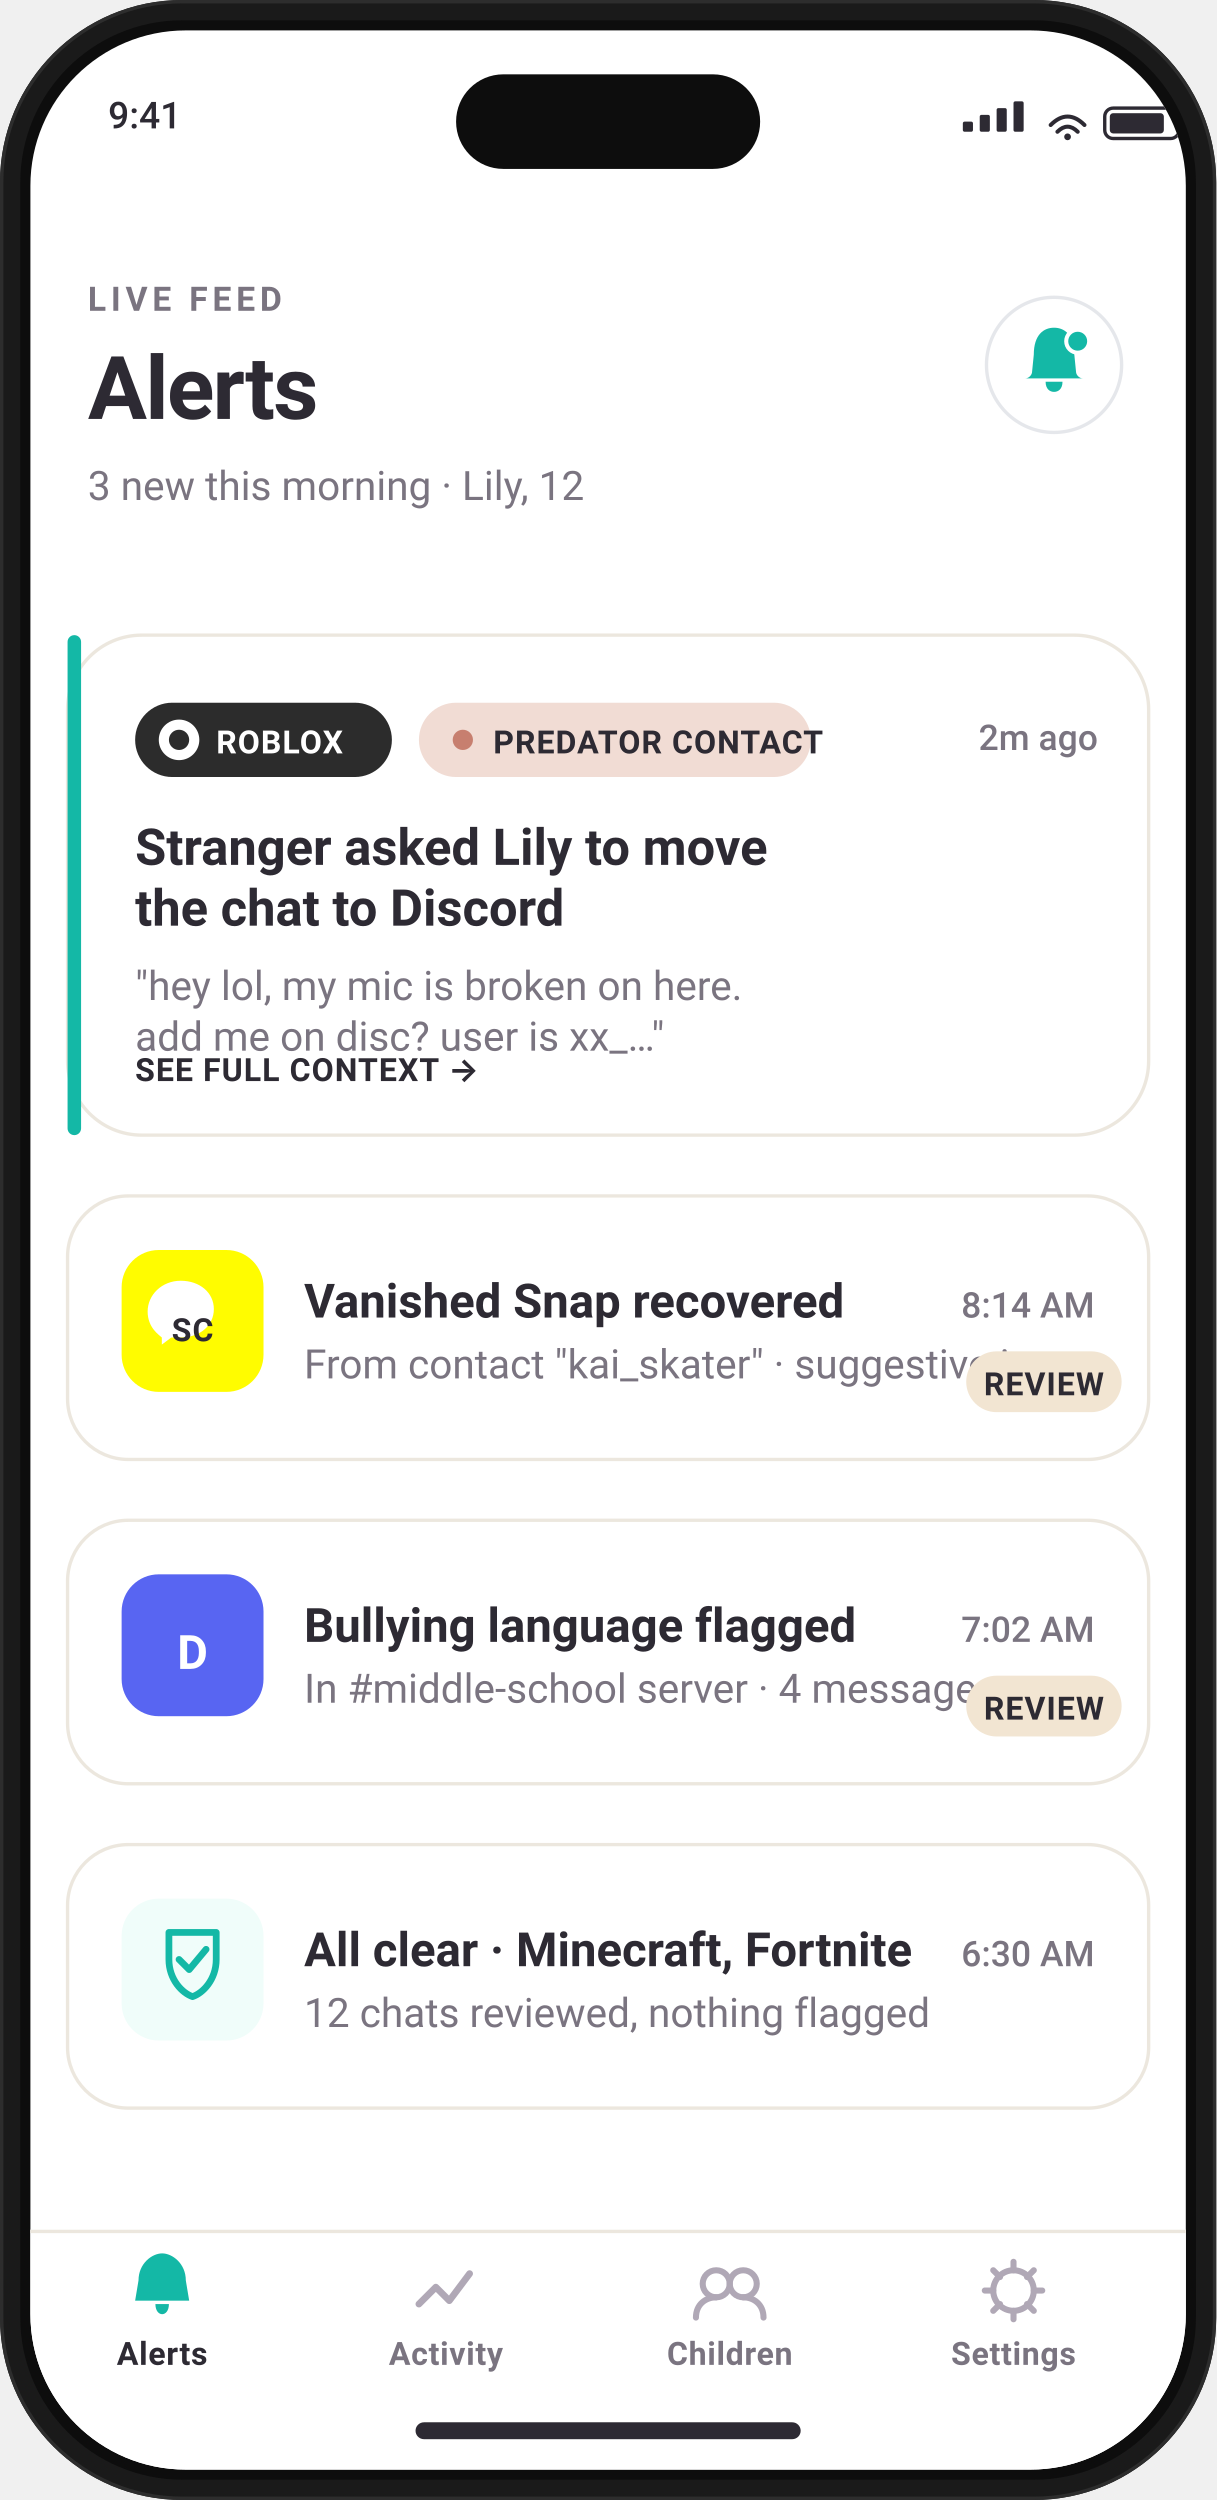
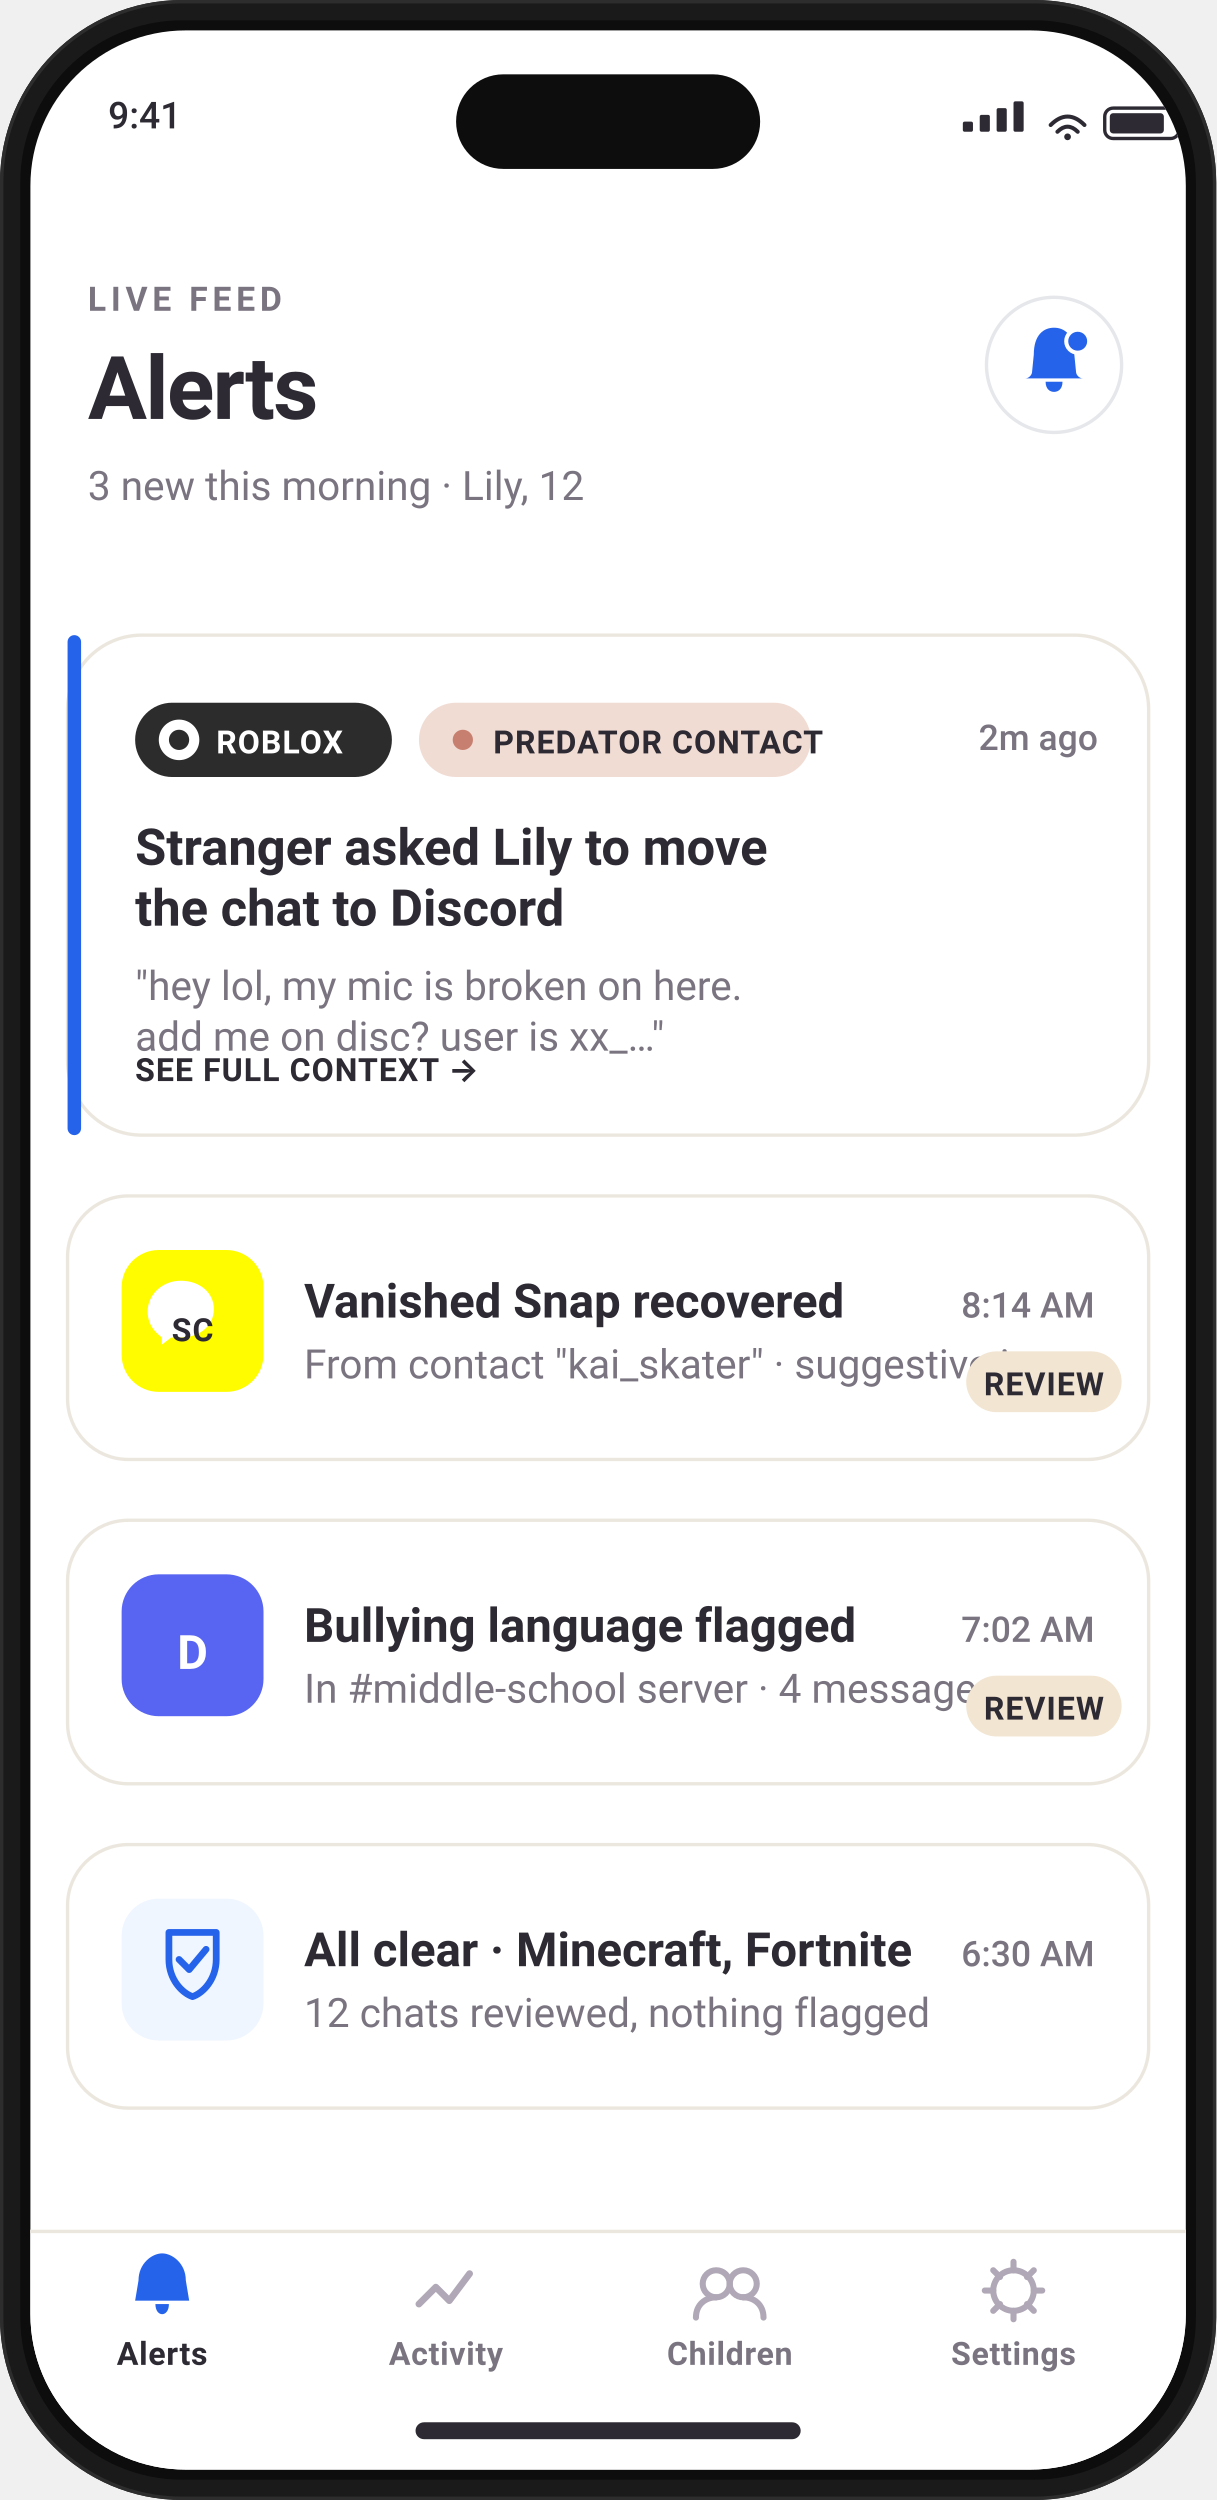
<svg xmlns="http://www.w3.org/2000/svg" viewBox="0 0 360 740" width="360" height="740">
  <style>
    text { font-family: -apple-system, BlinkMacSystemFont, "Segoe UI", Roboto, system-ui, sans-serif; fill: #2D2A33; }
    .muted { fill: #7A7480; }
    .faint { fill: #B0A8B6; }
    .invert { fill: #FFFFFF; }
    .h1 { font-size: 26px; font-weight: 700; letter-spacing: -0.5px; }
    .h2 { font-size: 15px; font-weight: 600; }
    .h3 { font-size: 14px; font-weight: 600; }
    .eyebrow { font-size: 10px; font-weight: 700; letter-spacing: 1.4px; }
    .body { font-size: 12px; font-weight: 400; }
    .small { font-size: 11px; font-weight: 500; }
    .pill { font-size: 9.5px; font-weight: 700; letter-spacing: 0.3px; }
    .tab { font-size: 9.5px; font-weight: 600; letter-spacing: 0.2px; }
    .time { font-size: 10.5px; font-weight: 500; }
  </style>
  <defs>
    <clipPath id="screen">
      <rect x="9" y="9" width="342" height="722" rx="46" />
    </clipPath>
  </defs>
  <rect width="360" height="740" rx="54" fill="#1a1a1a" />
  <rect x="0.5" y="0.5" width="359" height="739" rx="53.5" fill="none" stroke="#2d2d2d" />
  <rect x="6" y="6" width="348" height="728" rx="48" fill="#0d0d0d" />
  <g clip-path="url(#screen)">
    <rect x="9" y="9" width="342" height="722" fill="#FFFFFF" />
    <text x="32" y="38" class="small">9:41</text>
    <g transform="translate(285, 30)">
      <rect x="0" y="6" width="3" height="3" rx="0.5" fill="#2D2A33" />
      <rect x="5" y="4" width="3" height="5" rx="0.5" fill="#2D2A33" />
      <rect x="10" y="2" width="3" height="7" rx="0.5" fill="#2D2A33" />
      <rect x="15" y="0" width="3" height="9" rx="0.5" fill="#2D2A33" />
      <path d="M26,7 Q31,2 36,7 M28,9 Q31,6 34,9" fill="none" stroke="#2D2A33" stroke-width="1.2" stroke-linecap="round" />
      <circle cx="31" cy="10.5" r="1" fill="#2D2A33" />
      <rect x="42" y="2" width="22" height="9" rx="2.5" fill="none" stroke="#2D2A33" stroke-width="1" />
      <rect x="64.5" y="4.5" width="1.5" height="4" rx="0.5" fill="#2D2A33" />
      <rect x="43.5" y="3.5" width="16" height="6" rx="1" fill="#2D2A33" />
    </g>
    <rect x="135" y="22" width="90" height="28" rx="14" fill="#0d0d0d" />
    <text x="26" y="92" class="eyebrow muted">LIVE FEED</text>
    <text x="26" y="124" class="h1">Alerts</text>
    <text x="26" y="148" class="body muted">3 new this morning · Lily, 12</text>
    <g transform="translate(312, 108)">
      <circle r="20" fill="#FFFFFF" stroke="#E5E7EB" />
-       <path d="M-6,-3 C-6,-9 -3,-11 0,-11 C3,-11 6,-9 6,-3 L6.5,2 C6.5,3 7.5,4 8.5,4 L-8.5,4 C-7.5,4 -6.5,3 -6.5,2 Z" fill="#14B8A6" />
-       <path d="M-2.5,5 C-2.5,7.2 -1.2,8 0,8 C1.2,8 2.5,7.2 2.5,5 Z" fill="#14B8A6" />
+       <path d="M-6,-3 C-6,-9 -3,-11 0,-11 C3,-11 6,-9 6,-3 L6.5,2 C6.5,3 7.5,4 8.5,4 L-8.5,4 C-7.5,4 -6.5,3 -6.5,2 Z" fill="#2563EB" />
+       <path d="M-2.5,5 C-2.5,7.2 -1.2,8 0,8 C1.2,8 2.5,7.2 2.5,5 Z" fill="#2563EB" />
      <circle cx="7" cy="-7" r="4" fill="#FFFFFF" />
-       <circle cx="7" cy="-7" r="2.8" fill="#14B8A6" />
+       <circle cx="7" cy="-7" r="2.8" fill="#2563EB" />
    </g>
    <g transform="translate(20, 188)">
      <rect width="320" height="148" rx="22" fill="#FFFFFF" stroke="#ECE7DE" />
-       <rect width="4" height="148" rx="2" fill="#14B8A6" />
+       <rect width="4" height="148" rx="2" fill="#2563EB" />
      <g transform="translate(20, 20)">
        <rect width="76" height="22" rx="11" fill="#2C2C2C" />
        <circle cx="13" cy="11" r="6" fill="#FFFFFF" />
        <circle cx="13" cy="11" r="3" fill="#2C2C2C" />
        <text x="24" y="15" class="pill invert">ROBLOX</text>
      </g>
      <g transform="translate(104, 20)">
        <rect width="116" height="22" rx="11" fill="#F1DCD4" />
        <circle cx="13" cy="11" r="3" fill="#C77F6F" />
        <text x="22" y="15" class="pill" fill="#8C4F40">PREDATOR CONTACT</text>
      </g>
      <text x="305" y="34" class="time muted" text-anchor="end">2m ago</text>
      <text x="20" y="68" class="h2">Stranger asked Lily to move</text>
      <text x="20" y="86" class="h2">the chat to Discord</text>
      <text x="20" y="108" class="body muted">"hey lol, my mic is broken on here.</text>
      <text x="20" y="123" class="body muted">add me on disc? user is xx_…"</text>
      <g transform="translate(20, 132)">
-         <text class="pill" fill="#14B8A6">SEE FULL CONTEXT →</text>
+         <text class="pill" fill="#2563EB">SEE FULL CONTEXT →</text>
      </g>
    </g>
    <g transform="translate(20, 354)">
      <rect width="320" height="78" rx="18" fill="#FFFFFF" stroke="#ECE7DE" />
      <g transform="translate(16, 16)">
        <rect width="42" height="42" rx="11" fill="#FFFC00" />
        <path d="M21,9 C13,9 7,15 7,22 C7,29 12,32 13,33 L13,36 L17,33 C18,33 19,33 21,33 C29,33 35,28 35,21 C35,14 29,9 21,9 Z" fill="#FFFFFF" transform="scale(0.7) translate(4,4)" />
        <text x="21" y="27" class="pill" fill="#000000" text-anchor="middle">SC</text>
      </g>
      <text x="70" y="36" class="h3">Vanished Snap recovered</text>
      <text x="70" y="54" class="body muted">From contact "kai_skater" · suggestive image</text>
      <text x="304" y="36" class="time muted" text-anchor="end">8:14 AM</text>
      <g transform="translate(266, 46)">
        <rect width="46" height="18" rx="9" fill="#F2E5D2" />
        <text x="23" y="13" class="pill" fill="#8E6B3F" text-anchor="middle">REVIEW</text>
      </g>
    </g>
    <g transform="translate(20, 450)">
      <rect width="320" height="78" rx="18" fill="#FFFFFF" stroke="#ECE7DE" />
      <g transform="translate(16, 16)">
        <rect width="42" height="42" rx="11" fill="#5865F2" />
        <text x="21" y="28" class="h3 invert" text-anchor="middle">D</text>
      </g>
      <text x="70" y="36" class="h3">Bullying language flagged</text>
      <text x="70" y="54" class="body muted">In #middle-school server · 4 messages</text>
      <text x="304" y="36" class="time muted" text-anchor="end">7:02 AM</text>
      <g transform="translate(266, 46)">
        <rect width="46" height="18" rx="9" fill="#F2E5D2" />
        <text x="23" y="13" class="pill" fill="#8E6B3F" text-anchor="middle">REVIEW</text>
      </g>
    </g>
    <g transform="translate(20, 546)">
      <rect width="320" height="78" rx="18" fill="#FFFFFF" stroke="#ECE7DE" />
      <g transform="translate(16, 16)">
-         <rect width="42" height="42" rx="11" fill="#F0FDFA" />
-         <path d="M14,10 L14,18 C14,24 18,28 21,29 C24,28 28,24 28,18 L28,10 Z" fill="none" stroke="#14B8A6" stroke-width="2" stroke-linejoin="round" />
-         <path d="M17,18 L20,21 L25,15" fill="none" stroke="#14B8A6" stroke-width="2" stroke-linecap="round" stroke-linejoin="round" />
+         <rect width="42" height="42" rx="11" fill="#EFF6FF" />
+         <path d="M14,10 L14,18 C14,24 18,28 21,29 C24,28 28,24 28,18 L28,10 Z" fill="none" stroke="#2563EB" stroke-width="2" stroke-linejoin="round" />
+         <path d="M17,18 L20,21 L25,15" fill="none" stroke="#2563EB" stroke-width="2" stroke-linecap="round" stroke-linejoin="round" />
      </g>
      <text x="70" y="36" class="h3">All clear · Minecraft, Fortnite</text>
      <text x="70" y="54" class="body muted">12 chats reviewed, nothing flagged</text>
      <text x="304" y="36" class="time muted" text-anchor="end">6:30 AM</text>
    </g>
    <rect x="9" y="660" width="342" height="71" fill="#FFFFFF" />
    <rect x="9" y="660" width="342" height="1" fill="#ECE7DE" />
    <g transform="translate(48, 678)">
      <g>
-         <path d="M-7,-3 C-7,-8 -3,-11 0,-11 C3,-11 7,-8 7,-3 L8,3 L-8,3 Z" fill="#14B8A6" />
-         <path d="M-2,4 C-2,6 -1,7 0,7 C1,7 2,6 2,4 Z" fill="#14B8A6" />
-         <text y="22" class="tab" fill="#14B8A6" text-anchor="middle">Alerts</text>
+         <path d="M-7,-3 C-7,-8 -3,-11 0,-11 C3,-11 7,-8 7,-3 L8,3 L-8,3 Z" fill="#2563EB" />
+         <path d="M-2,4 C-2,6 -1,7 0,7 C1,7 2,6 2,4 Z" fill="#2563EB" />
+         <text y="22" class="tab" fill="#2563EB" text-anchor="middle">Alerts</text>
      </g>
    </g>
    <g transform="translate(132, 678)">
      <path d="M-8,4 L-3,-1 L1,3 L7,-5" fill="none" stroke="#B0A8B6" stroke-width="2" stroke-linecap="round" stroke-linejoin="round" />
      <text y="22" class="tab muted" text-anchor="middle">Activity</text>
    </g>
    <g transform="translate(216, 678)">
      <circle cx="-4" cy="-2" r="4" fill="none" stroke="#B0A8B6" stroke-width="1.8" />
      <circle cx="4" cy="-2" r="4" fill="none" stroke="#B0A8B6" stroke-width="1.8" />
      <path d="M-10,8 C-10,4 -7,2 -4,2 M10,8 C10,4 7,2 4,2" fill="none" stroke="#B0A8B6" stroke-width="1.8" stroke-linecap="round" />
      <text y="22" class="tab muted" text-anchor="middle">Children</text>
    </g>
    <g transform="translate(300, 678)">
      <circle r="6" fill="none" stroke="#B0A8B6" stroke-width="1.8" />
      <path d="M0,-8.5 L0,-6 M0,6 L0,8.5 M-8.5,0 L-6,0 M6,0 L8.5,0 M-6,-6 L-4,-4 M4,4 L6,6 M-6,6 L-4,4 M4,-4 L6,-6" stroke="#B0A8B6" stroke-width="1.8" stroke-linecap="round" />
      <text y="22" class="tab muted" text-anchor="middle">Settings</text>
    </g>
    <rect x="123" y="717" width="114" height="5" rx="2.5" fill="#2D2A33" />
  </g>
</svg>
